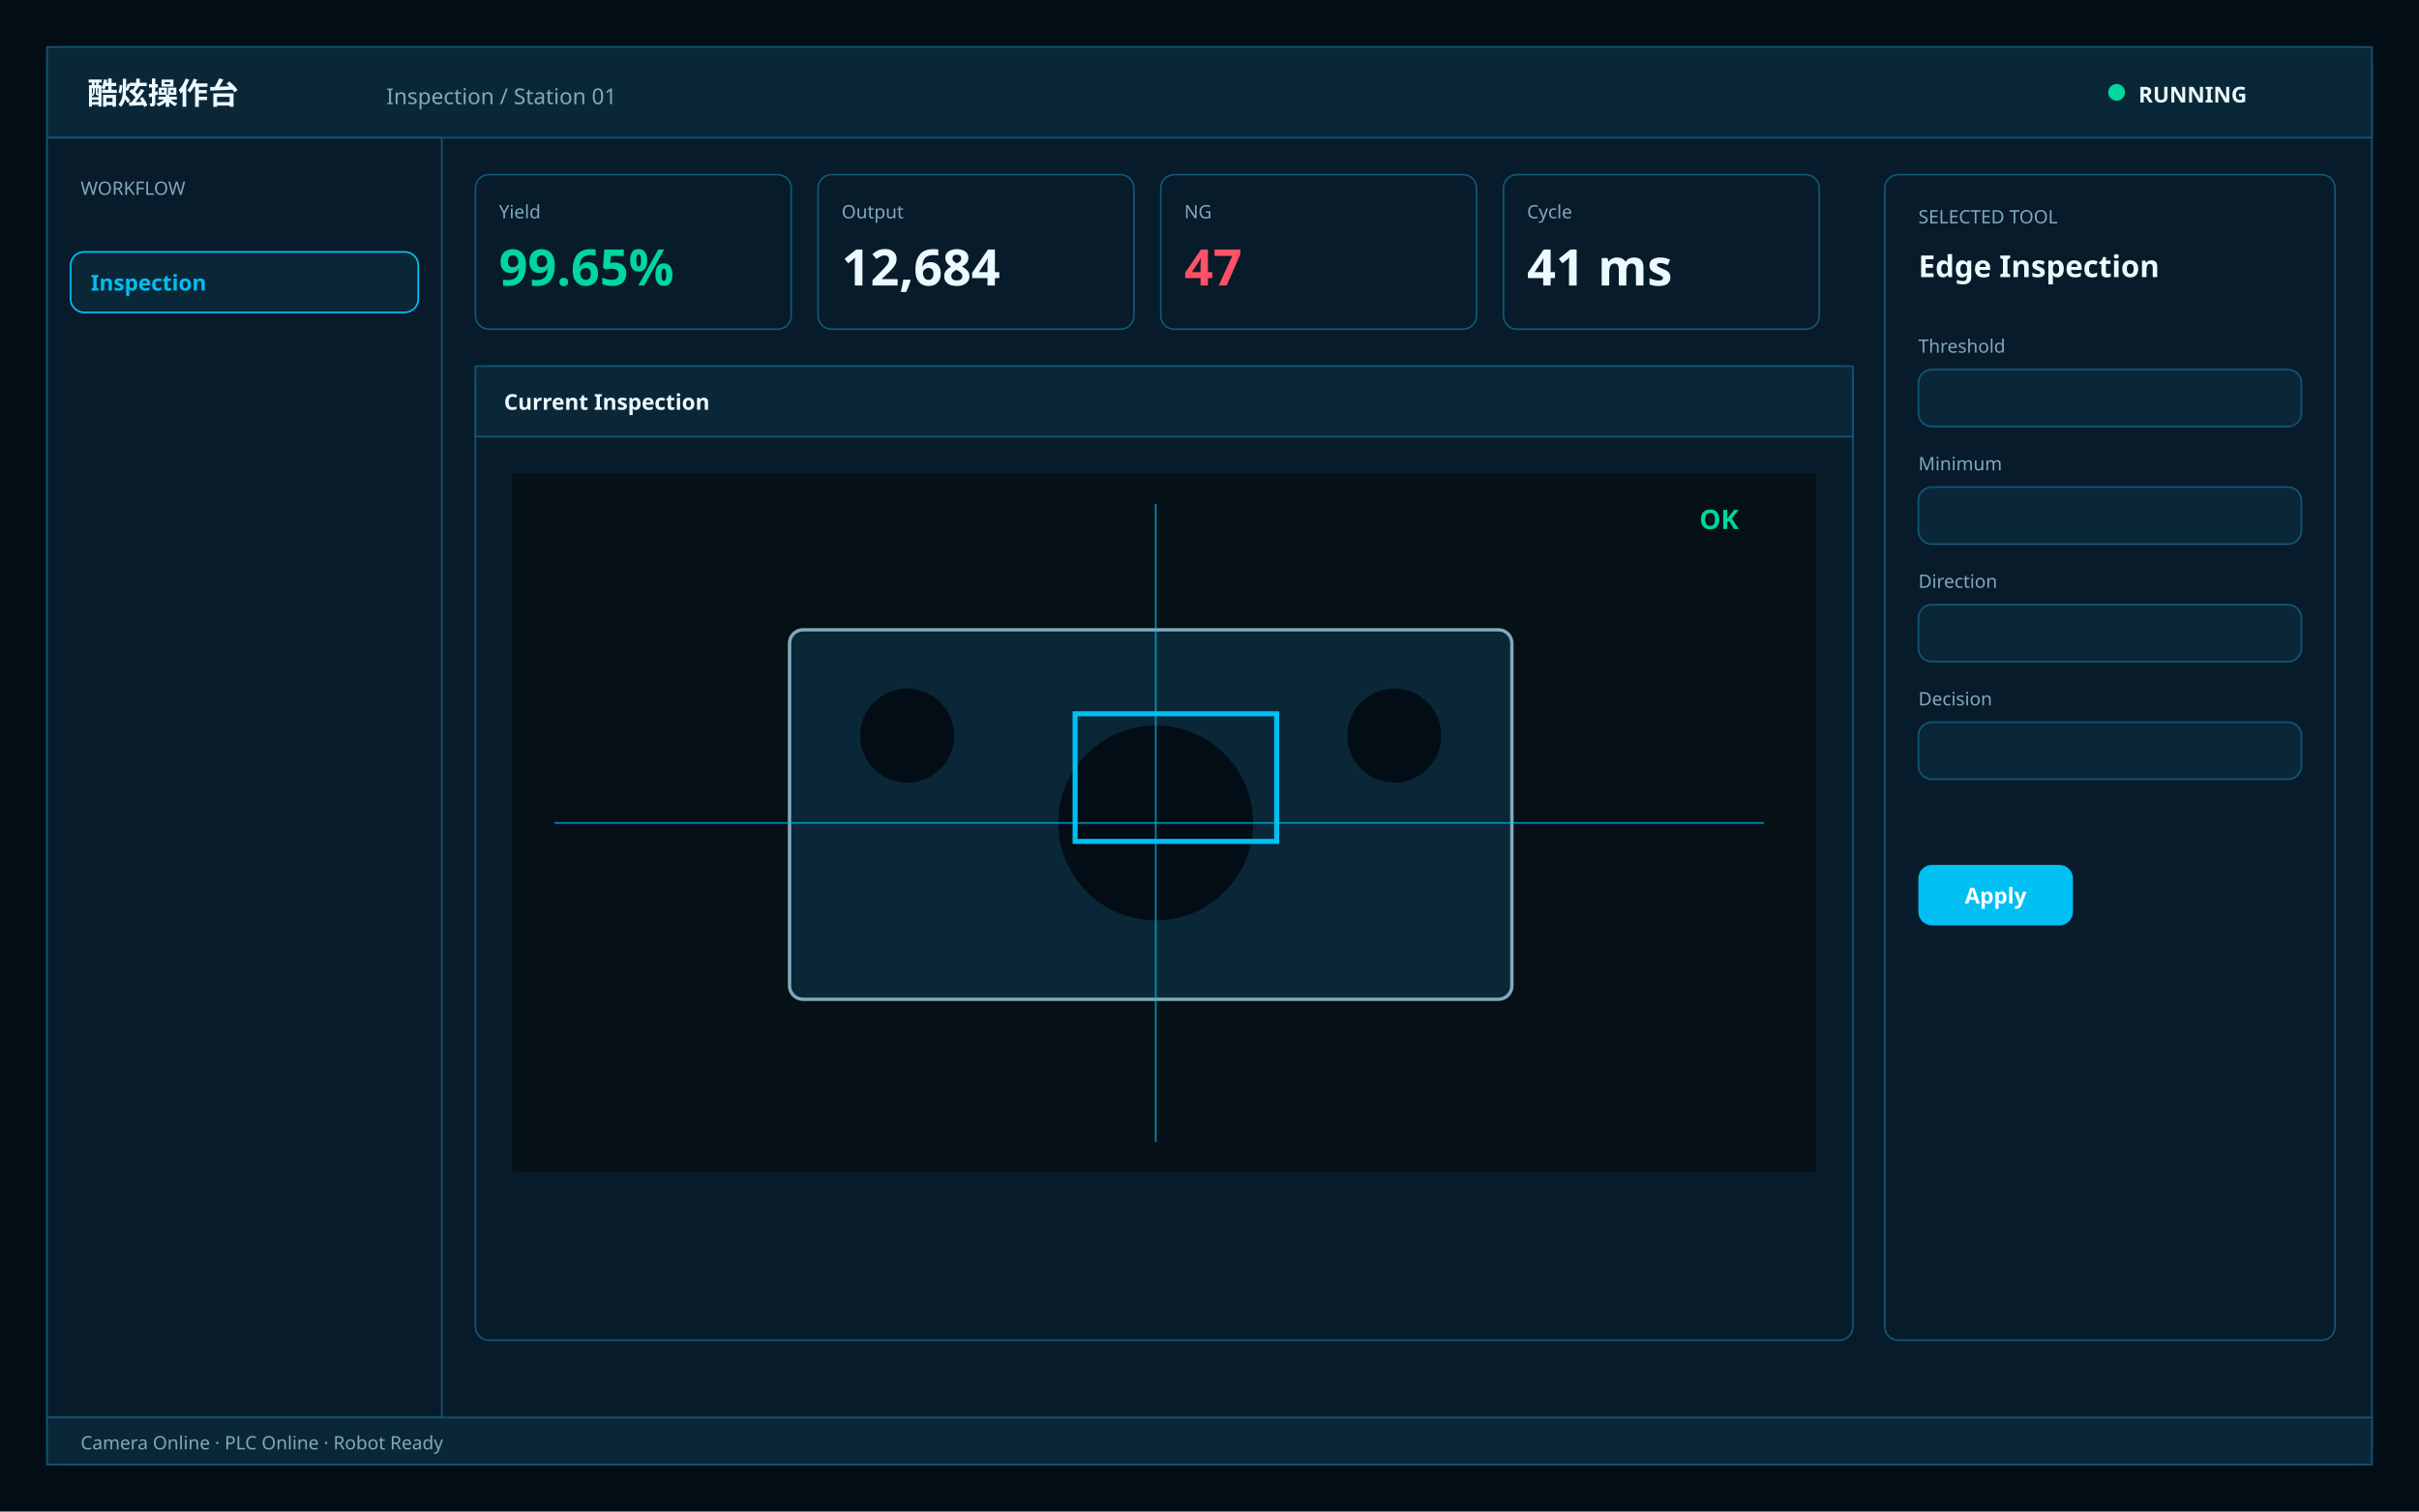
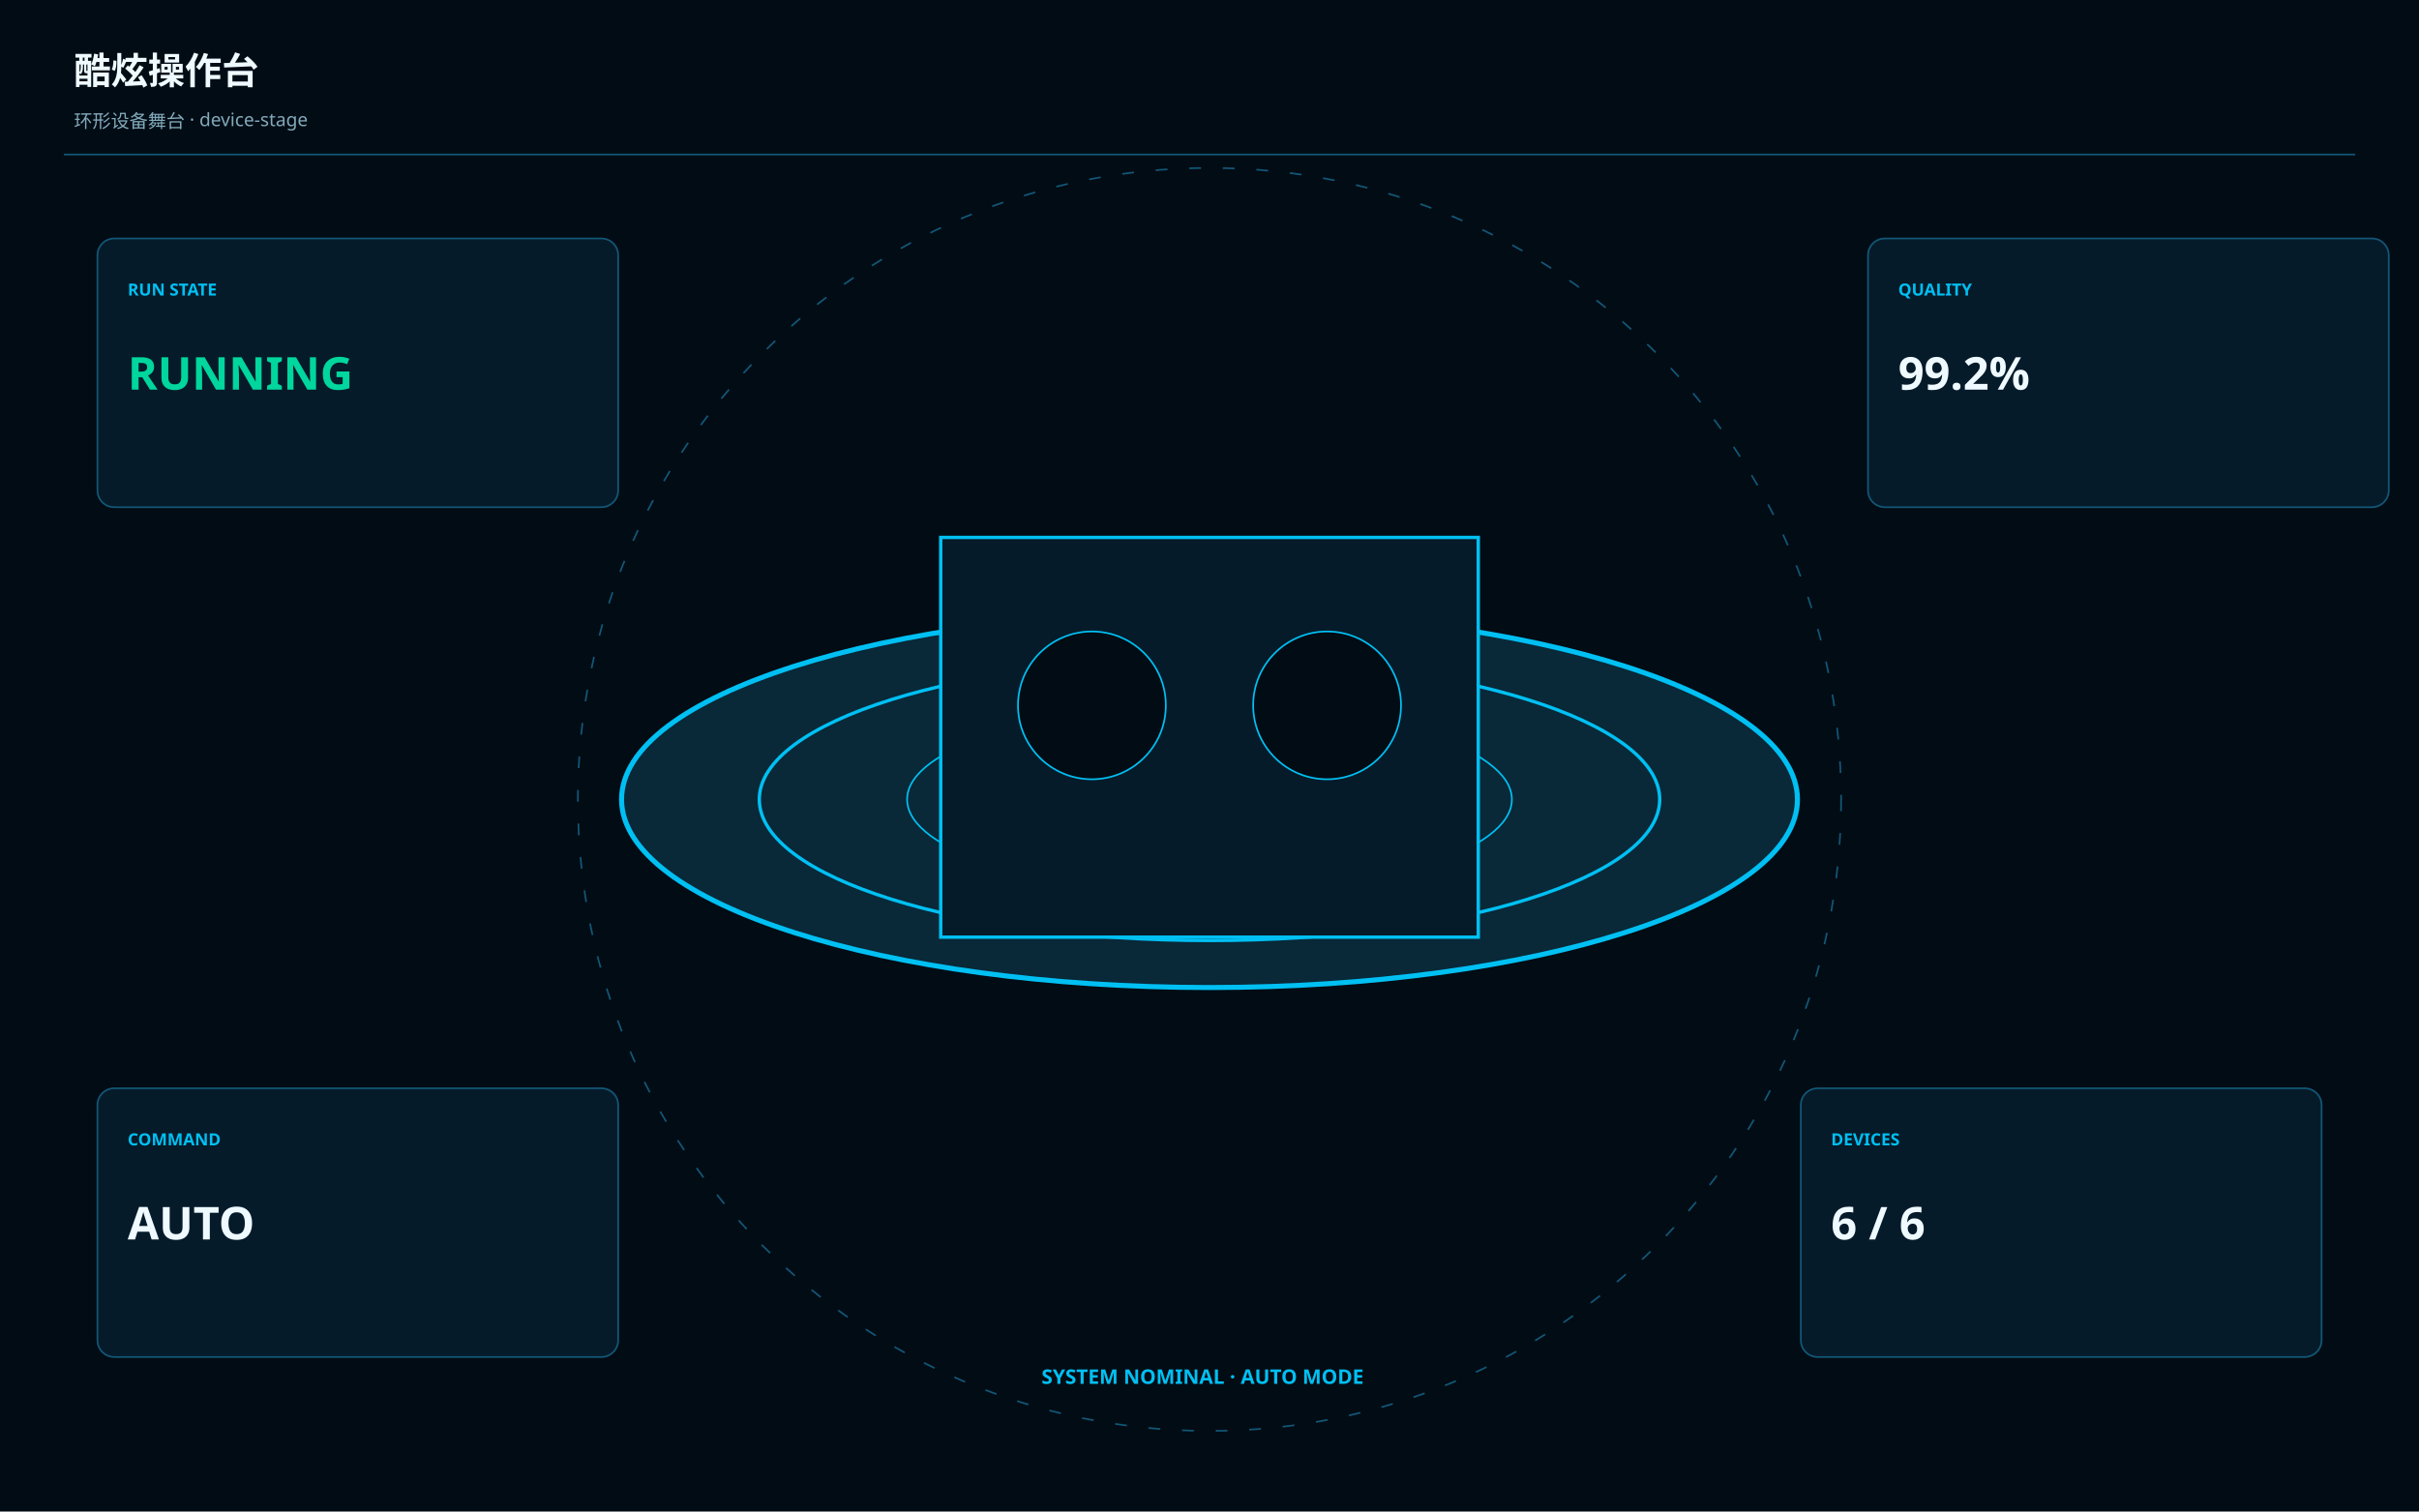
- <svg xmlns="http://www.w3.org/2000/svg" width="1440" height="900">
-   <rect width="1440" height="900" fill="#030D16" />
-   <rect x="28" y="28" width="1384" height="844" rx="10" fill="#071B2A" stroke="#125577" />
-   <rect x="28" y="28" width="1384" height="54" fill="#0A2738" stroke="#125577" />
-   <text x="52" y="62" font-family="system-ui" font-size="18" font-weight="700" fill="#ECFAFF">酷炫操作台</text>
-   <text x="230" y="62" font-family="system-ui" font-size="13" fill="#82A9B9">Inspection / Station 01</text>
-   <circle cx="1260" cy="55" r="5" fill="#00D69D" />
-   <text x="1273" y="61" font-family="system-ui" font-size="13" font-weight="700" fill="#ECFAFF">RUNNING</text>
-   <rect x="28" y="82" width="235" height="762" fill="#071B2A" stroke="#125577" />
-   <text x="48" y="116" font-family="system-ui" font-size="11" fill="#82A9B9">WORKFLOW</text>
-   <rect x="42" y="150" width="207" height="36" rx="8" fill="#0A2738" stroke="#00BFF3" />
-   <text x="54" y="173" font-family="system-ui" font-size="13" font-weight="700" fill="#00BFF3">Inspection</text>
-   <rect x="283" y="104" width="188" height="92" rx="8" fill="#071B2A" stroke="#125577" />
-   <text x="297" y="130" font-family="system-ui" font-size="11" fill="#82A9B9">Yield</text>
-   <text x="297" y="170" font-family="system-ui" font-size="30" font-weight="700" fill="#00D69D">99.65%</text>
-   <rect x="487" y="104" width="188" height="92" rx="8" fill="#071B2A" stroke="#125577" />
-   <text x="501" y="130" font-family="system-ui" font-size="11" fill="#82A9B9">Output</text>
-   <text x="501" y="170" font-family="system-ui" font-size="30" font-weight="700" fill="#ECFAFF">12,684</text>
-   <rect x="691" y="104" width="188" height="92" rx="8" fill="#071B2A" stroke="#125577" />
-   <text x="705" y="130" font-family="system-ui" font-size="11" fill="#82A9B9">NG</text>
-   <text x="705" y="170" font-family="system-ui" font-size="30" font-weight="700" fill="#FF5267">47</text>
-   <rect x="895" y="104" width="188" height="92" rx="8" fill="#071B2A" stroke="#125577" />
-   <text x="909" y="130" font-family="system-ui" font-size="11" fill="#82A9B9">Cycle</text>
-   <text x="909" y="170" font-family="system-ui" font-size="30" font-weight="700" fill="#ECFAFF">41 ms</text>
-   <rect x="283" y="218" width="820" height="580" rx="8" fill="#071B2A" stroke="#125577" />
-   <rect x="283" y="218" width="820" height="42" fill="#0A2738" stroke="#125577" />
-   <text x="300" y="244" font-family="system-ui" font-size="13" font-weight="700" fill="#ECFAFF">Current Inspection</text>
-   <rect x="305" y="282" width="776" height="416" fill="#051017" />
-   <rect x="470" y="375" width="430" height="220" rx="8" fill="#0A2738" stroke="#82A9B9" stroke-width="2" />
-   <circle cx="540" cy="438" r="28" fill="#030D16" />
-   <circle cx="830" cy="438" r="28" fill="#030D16" />
-   <circle cx="688" cy="490" r="58" fill="#030D16" />
-   <rect x="640" y="425" width="120" height="76" fill="none" stroke="#00BFF3" stroke-width="3" />
-   <line x1="688" y1="300" x2="688" y2="680" stroke="#00BFF3" opacity=".7" />
-   <line x1="330" y1="490" x2="1050" y2="490" stroke="#00BFF3" opacity=".7" />
-   <text x="1035" y="315" text-anchor="end" font-family="system-ui" font-size="16" font-weight="700" fill="#00D69D">OK</text>
-   <rect x="1122" y="104" width="268" height="694" rx="8" fill="#071B2A" stroke="#125577" />
-   <text x="1142" y="133" font-family="system-ui" font-size="11" fill="#82A9B9">SELECTED TOOL</text>
-   <text x="1142" y="165" font-family="system-ui" font-size="18" font-weight="700" fill="#ECFAFF">Edge Inspection</text>
-   <text x="1142" y="210" font-family="system-ui" font-size="11" fill="#82A9B9">Threshold</text>
-   <rect x="1142" y="220" width="228" height="34" rx="8" fill="#0A2738" stroke="#125577" />
-   <text x="1142" y="280" font-family="system-ui" font-size="11" fill="#82A9B9">Minimum</text>
-   <rect x="1142" y="290" width="228" height="34" rx="8" fill="#0A2738" stroke="#125577" />
-   <text x="1142" y="350" font-family="system-ui" font-size="11" fill="#82A9B9">Direction</text>
-   <rect x="1142" y="360" width="228" height="34" rx="8" fill="#0A2738" stroke="#125577" />
-   <text x="1142" y="420" font-family="system-ui" font-size="11" fill="#82A9B9">Decision</text>
-   <rect x="1142" y="430" width="228" height="34" rx="8" fill="#0A2738" stroke="#125577" />
-   <rect x="1142" y="515" width="92" height="36" rx="8" fill="#00BFF3" />
-   <text x="1188" y="538" text-anchor="middle" font-family="system-ui" font-size="13" font-weight="700" fill="#fff">Apply</text>
-   <rect x="28" y="844" width="1384" height="28" fill="#0A2738" stroke="#125577" />
-   <text x="48" y="863" font-family="system-ui" font-size="11" fill="#82A9B9">Camera Online · PLC Online · Robot Ready</text>
+ <svg xmlns="http://www.w3.org/2000/svg" width="1440" height="900" viewBox="0 0 1440 900">
+   <rect width="1440" height="900" fill="#020C15" />
+   <text x="44" y="50" font-family="system-ui,Noto Sans SC" font-size="22" font-weight="700" fill="#EEFAFF">酷炫操作台</text>
+   <text x="44" y="76" font-family="system-ui,Noto Sans SC" font-size="11" font-weight="400" fill="#82AABA">环形设备舞台 · device-stage</text>
+   <line x1="38" y1="92" x2="1402" y2="92" stroke="#125777" />
+   <ellipse cx="720" cy="476" rx="350" ry="112" fill="#092838" stroke="#00C0F3" stroke-width="3" />
+   <ellipse cx="720" cy="476" rx="268" ry="84" fill="none" stroke="#00C0F3" stroke-width="2" />
+   <ellipse cx="720" cy="476" rx="180" ry="56" fill="none" stroke="#00C0F3" />
+   <path d="M560 320h320v238H560z" fill="#061B2A" stroke="#00C0F3" stroke-width="2" />
+   <circle cx="650" cy="420" r="44" fill="#020C15" stroke="#00C0F3" />
+   <circle cx="790" cy="420" r="44" fill="#020C15" stroke="#00C0F3" />
+   <rect x="58" y="142" width="310" height="160" rx="10" fill="#061B2A" stroke="#125777" stroke-width="1" />
+   <text x="76" y="176" font-family="system-ui,Noto Sans SC" font-size="10" font-weight="700" fill="#00C0F3">RUN STATE</text>
+   <text x="76" y="232" font-family="system-ui,Noto Sans SC" font-size="27" font-weight="700" fill="#00D69D">RUNNING</text>
+   <rect x="1112" y="142" width="310" height="160" rx="10" fill="#061B2A" stroke="#125777" stroke-width="1" />
+   <text x="1130" y="176" font-family="system-ui,Noto Sans SC" font-size="10" font-weight="700" fill="#00C0F3">QUALITY</text>
+   <text x="1130" y="232" font-family="system-ui,Noto Sans SC" font-size="27" font-weight="700" fill="#EEFAFF">99.2%</text>
+   <rect x="58" y="648" width="310" height="160" rx="10" fill="#061B2A" stroke="#125777" stroke-width="1" />
+   <text x="76" y="682" font-family="system-ui,Noto Sans SC" font-size="10" font-weight="700" fill="#00C0F3">COMMAND</text>
+   <text x="76" y="738" font-family="system-ui,Noto Sans SC" font-size="27" font-weight="700" fill="#EEFAFF">AUTO</text>
+   <rect x="1072" y="648" width="310" height="160" rx="10" fill="#061B2A" stroke="#125777" stroke-width="1" />
+   <text x="1090" y="682" font-family="system-ui,Noto Sans SC" font-size="10" font-weight="700" fill="#00C0F3">DEVICES</text>
+   <text x="1090" y="738" font-family="system-ui,Noto Sans SC" font-size="27" font-weight="700" fill="#EEFAFF">6 / 6</text>
+   <circle cx="720" cy="476" r="376" fill="none" stroke="#125777" stroke-dasharray="7 13" />
+   <text x="620" y="824" font-family="system-ui,Noto Sans SC" font-size="12" font-weight="700" fill="#00C0F3">SYSTEM NOMINAL · AUTO MODE</text>
</svg>
